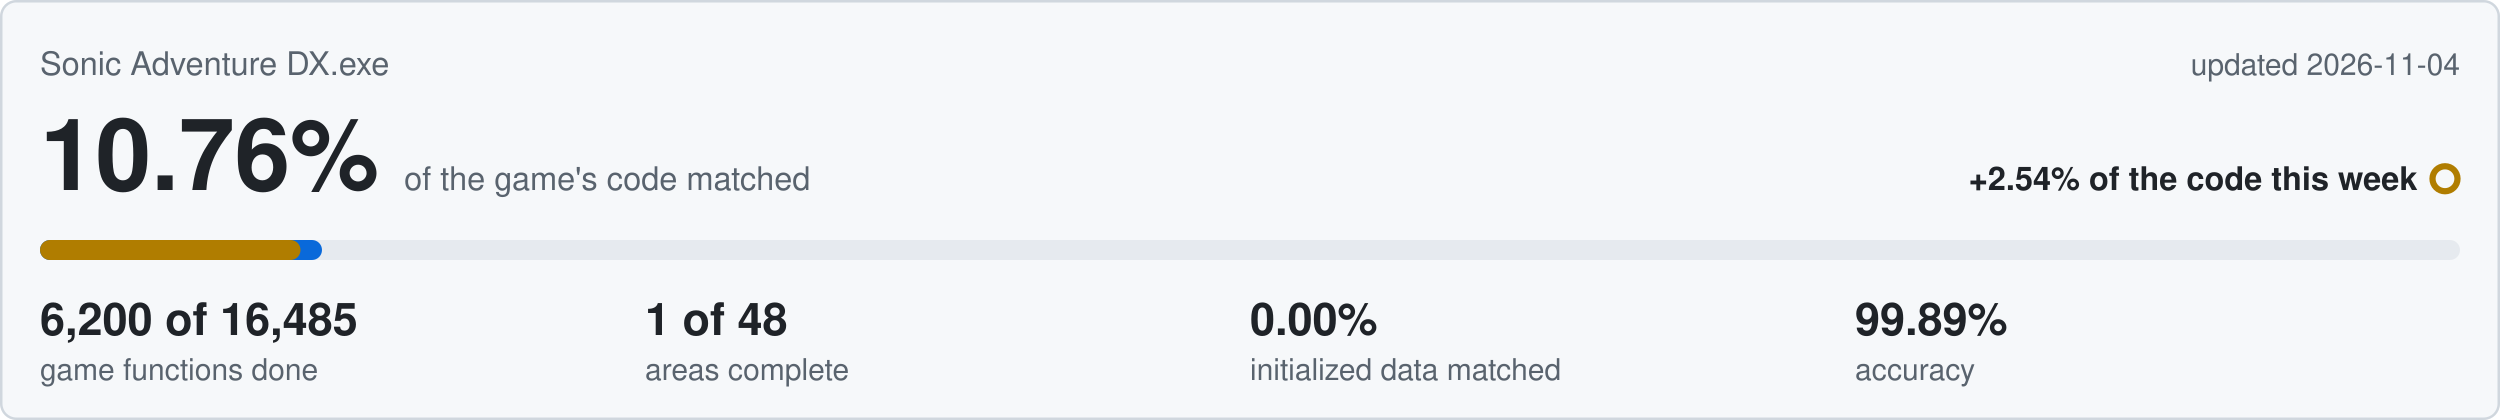
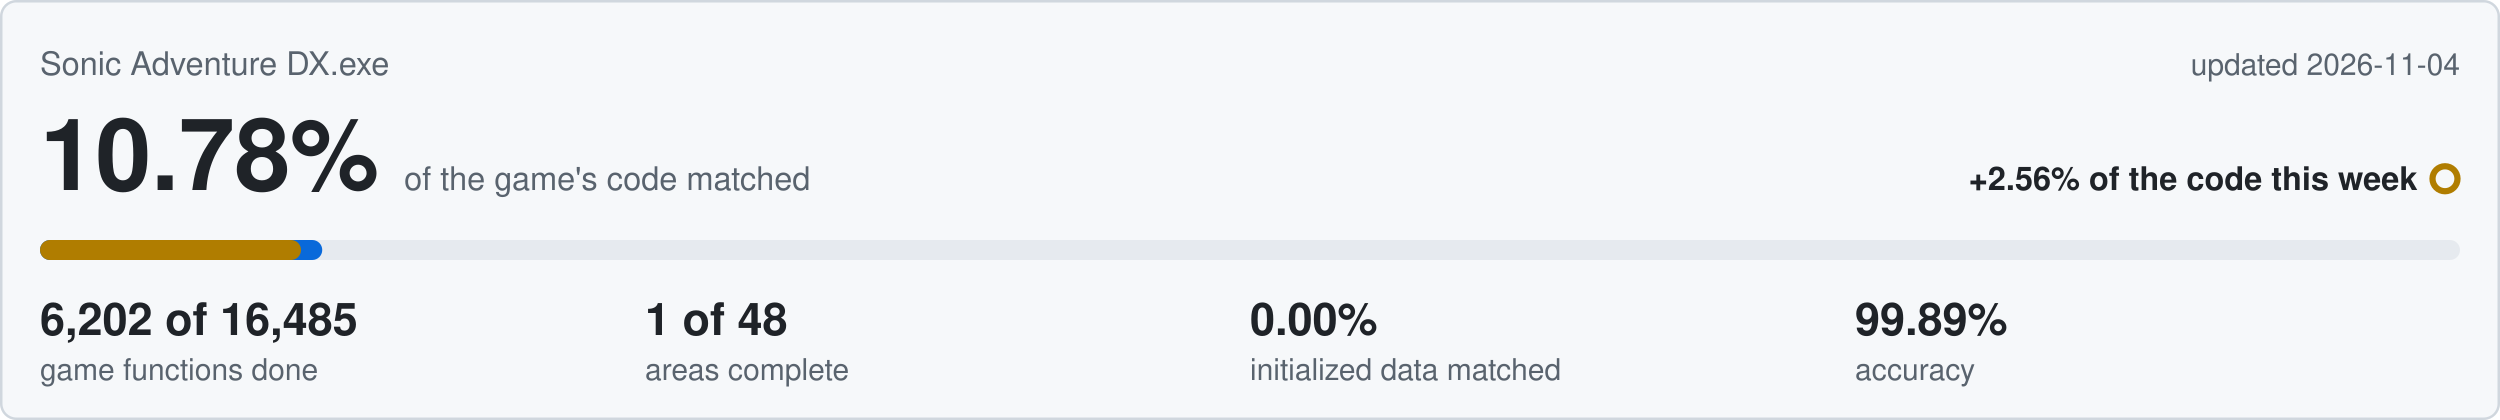
<svg xmlns="http://www.w3.org/2000/svg" viewBox="0 0 1000 168" width="1000" height="168">
  <rect x="0.5" y="0.5" width="999" height="167" rx="6" fill="#f6f8fa" stroke="#d0d7de" />
  <text x="16" y="30" font-family="Segoe UI,Helvetica,Arial,sans-serif" font-size="13" fill="#59636e">Sonic Adventure DX.exe</text>
  <text x="984" y="30" text-anchor="end" font-family="Segoe UI,Helvetica,Arial,sans-serif" font-size="12" fill="#59636e">updated 2026-11-04</text>
-   <text x="16" y="76" font-family="Segoe UI,Helvetica,Arial,sans-serif" font-size="40" font-weight="600" fill="#1f2328">10.76%<tspan dx="10" font-size="13" font-weight="400" fill="#59636e">of the game's code matched</tspan>
+   <text x="16" y="76" font-family="Segoe UI,Helvetica,Arial,sans-serif" font-size="40" font-weight="600" fill="#1f2328">10.78%<tspan dx="10" font-size="13" font-weight="400" fill="#59636e">of the game's code matched</tspan>
  </text>
-   <text x="967" y="76" text-anchor="end" font-family="Segoe UI,Helvetica,Arial,sans-serif" font-size="13" font-weight="600" fill="#1f2328">+2.54% of the code this week</text>
+   <text x="967" y="76" text-anchor="end" font-family="Segoe UI,Helvetica,Arial,sans-serif" font-size="13" font-weight="600" fill="#1f2328">+2.56% of the code this week</text>
  <circle cx="978" cy="71.5" r="5" fill="none" stroke="#b07d00" stroke-width="2.5" />
  <rect x="16" y="96" width="968" height="8" rx="4" fill="#e6eaef" />
-   <rect x="16" y="96" width="112.8" height="8" rx="4" fill="#0969da" />
-   <rect x="16" y="96" width="104.2" height="8" rx="4" fill="#b07d00" />
-   <text x="16" y="134" font-family="Segoe UI,Helvetica,Arial,sans-serif" font-size="18" font-weight="600" fill="#1f2328">6,200 of 16,485</text>
+   <rect x="16" y="96" width="112.9" height="8" rx="4" fill="#0969da" />
+   <rect x="16" y="96" width="104.4" height="8" rx="4" fill="#b07d00" />
+   <text x="16" y="134" font-family="Segoe UI,Helvetica,Arial,sans-serif" font-size="18" font-weight="600" fill="#1f2328">6,202 of 16,485</text>
  <text x="16" y="152" font-family="Segoe UI,Helvetica,Arial,sans-serif" font-size="12" fill="#59636e">game functions done</text>
  <text x="258" y="134" font-family="Segoe UI,Helvetica,Arial,sans-serif" font-size="18" font-weight="600" fill="#1f2328">1 of 48</text>
  <text x="258" y="152" font-family="Segoe UI,Helvetica,Arial,sans-serif" font-size="12" fill="#59636e">areas complete</text>
  <text x="500" y="134" font-family="Segoe UI,Helvetica,Arial,sans-serif" font-size="18" font-weight="600" fill="#1f2328">0.00%</text>
  <text x="500" y="152" font-family="Segoe UI,Helvetica,Arial,sans-serif" font-size="12" fill="#59636e">initialized data matched</text>
  <text x="742" y="134" font-family="Segoe UI,Helvetica,Arial,sans-serif" font-size="18" font-weight="600" fill="#1f2328">99.89%</text>
  <text x="742" y="152" font-family="Segoe UI,Helvetica,Arial,sans-serif" font-size="12" fill="#59636e">accuracy</text>
</svg>
